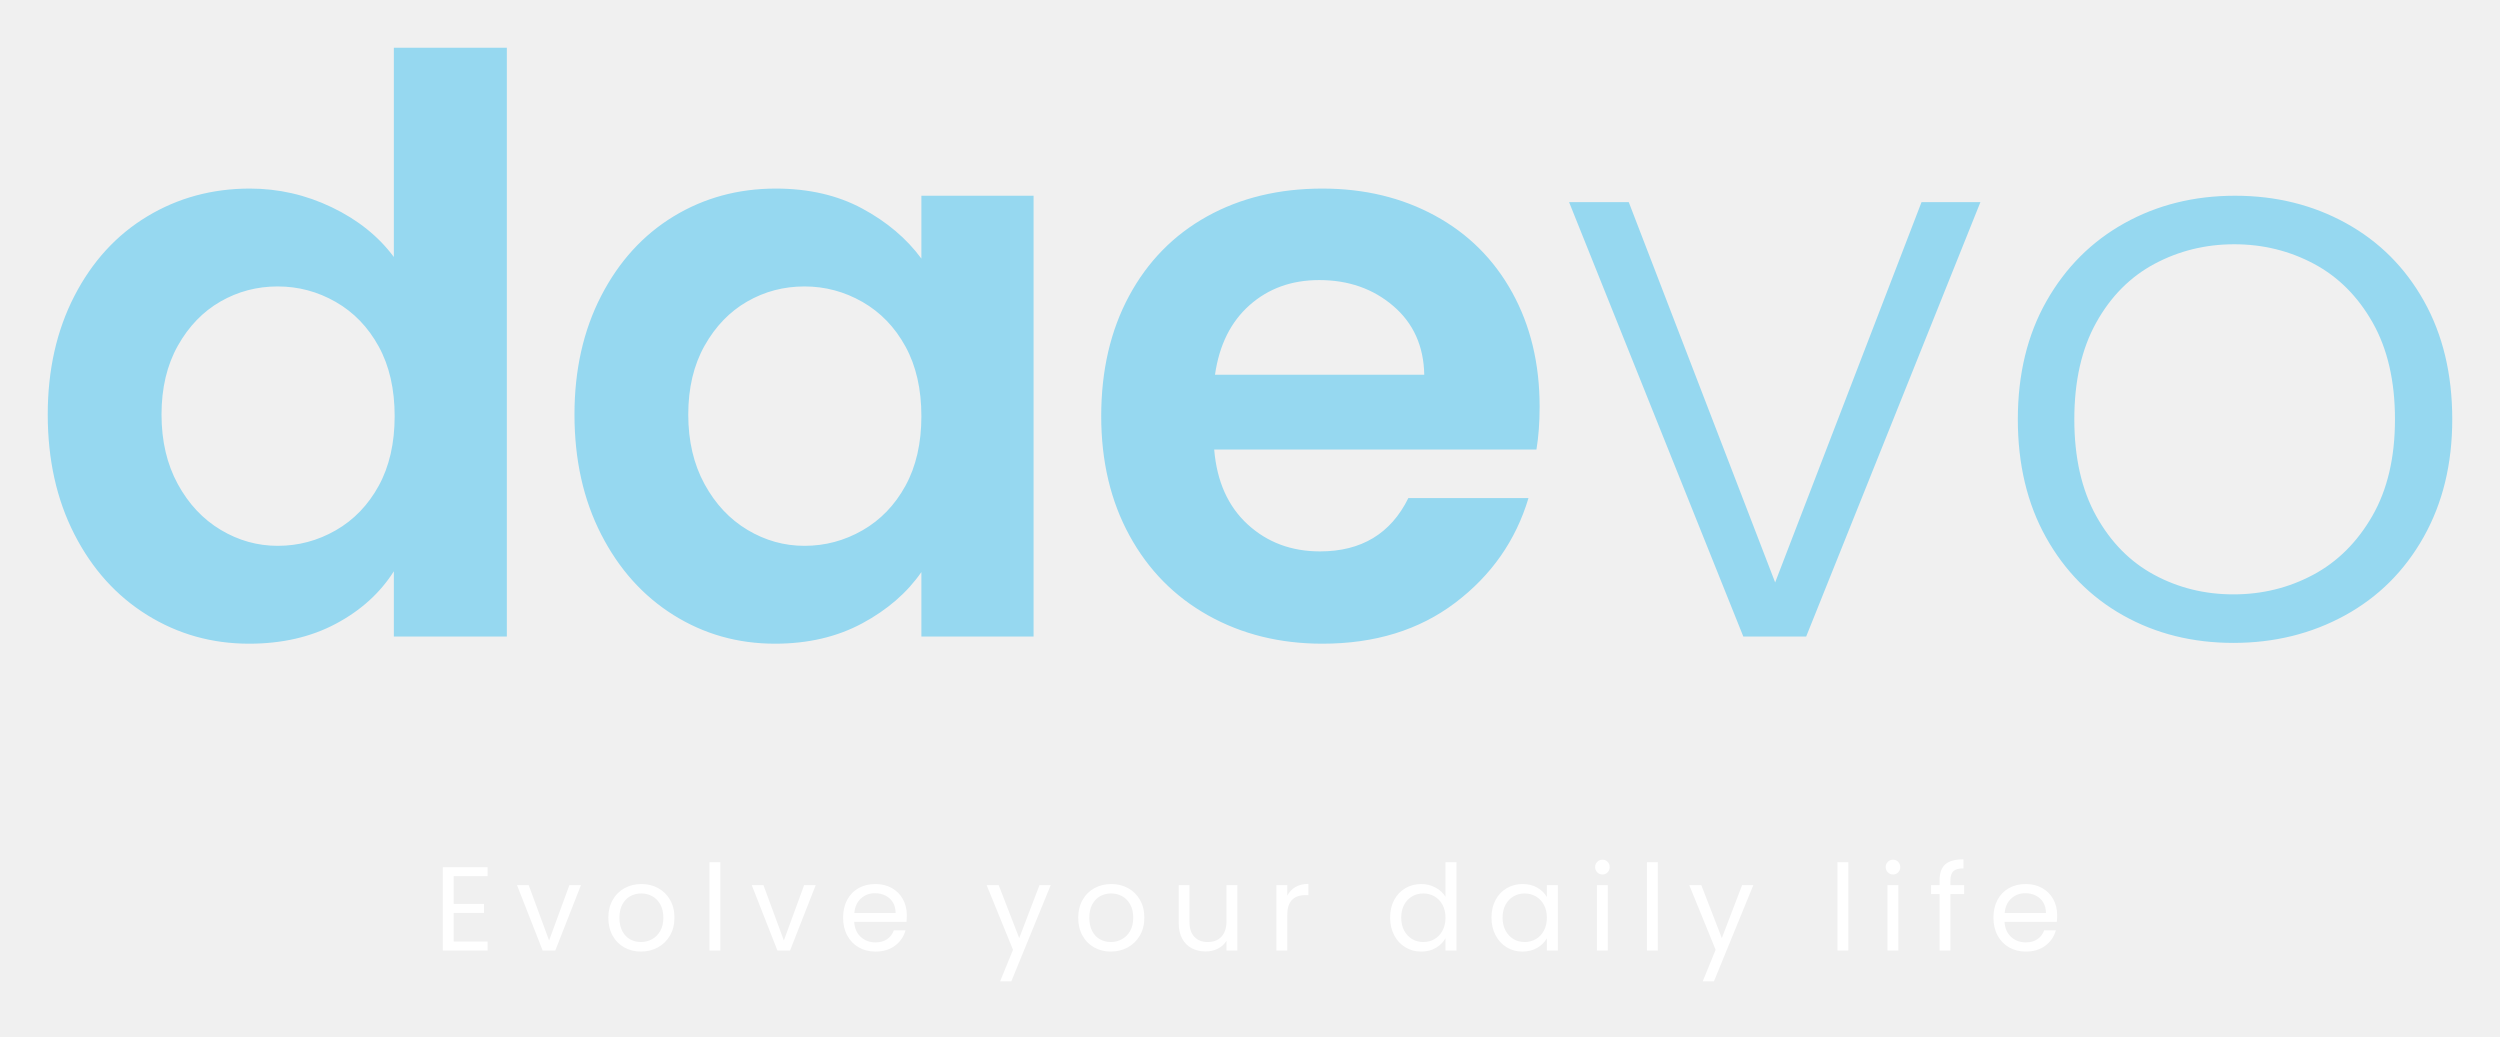
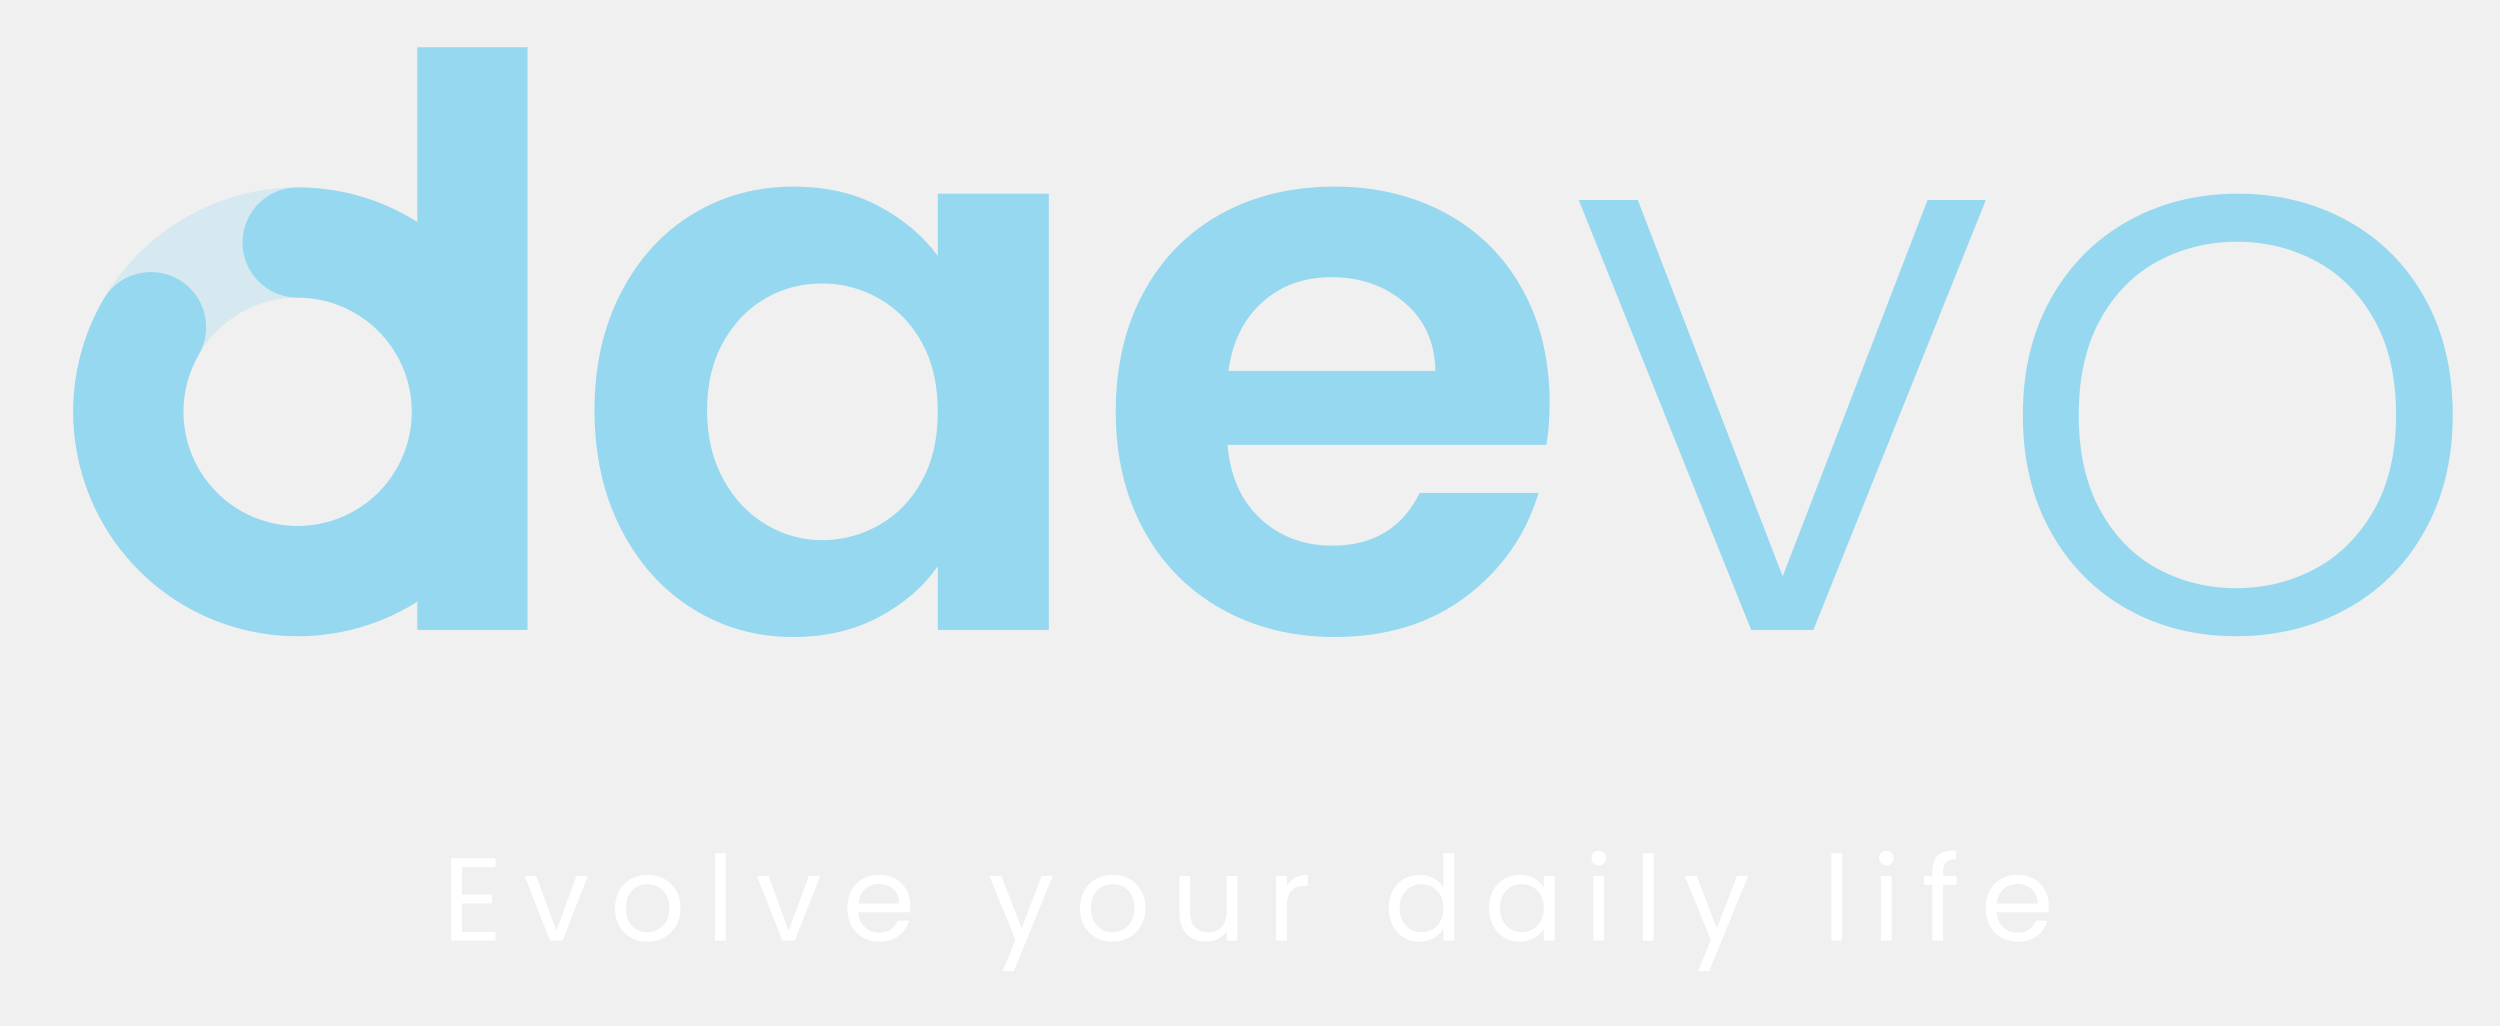
- <svg xmlns="http://www.w3.org/2000/svg" viewBox="-6.00 -80.00 314.20 130.23" width="320" role="img" aria-label="daevo, Evolve your daily life">
-   <g transform="translate(-3.30 0)">
-     <path fill="#96D8F0" d="M28.7 -56.3Q34.1 -56.3 39.0 -53.95Q43.9 -51.6 46.8 -47.7V-74.0H61.0V0.0H46.8V-8.2Q44.2 -4.1 39.5 -1.6Q34.8 0.9 28.6 0.9Q21.6 0.9 15.8 -2.7Q10.0 -6.3 6.65 -12.85Q3.3 -19.4 3.3 -27.9Q3.3 -36.3 6.65 -42.8Q10.0 -49.3 15.8 -52.8Q21.6 -56.3 28.7 -56.3ZM32.2 -44.0Q28.3 -44.0 25.0 -42.1Q21.7 -40.2 19.65 -36.55Q17.6 -32.9 17.6 -27.9Q17.6 -22.9 19.65 -19.15Q21.7 -15.4 25.05 -13.4Q28.4 -11.4 32.2 -11.4Q36.1 -11.4 39.5 -13.35Q42.9 -15.3 44.9 -18.95Q46.9 -22.6 46.9 -27.7Q46.9 -32.8 44.9 -36.45Q42.9 -40.1 39.5 -42.05Q36.1 -44.0 32.2 -44.0Z M94.8 -56.3Q101.0 -56.3 105.65 -53.8Q110.3 -51.3 113.1 -47.5V-55.4H127.2V0.0H113.1V-8.1Q110.4 -4.2 105.65 -1.65Q100.9 0.9 94.7 0.9Q87.7 0.9 81.95 -2.7Q76.2 -6.3 72.85 -12.85Q69.5 -19.4 69.5 -27.9Q69.5 -36.3 72.85 -42.8Q76.2 -49.3 81.95 -52.8Q87.7 -56.3 94.8 -56.3ZM98.4 -44.0Q94.5 -44.0 91.2 -42.1Q87.9 -40.2 85.85 -36.55Q83.8 -32.9 83.8 -27.9Q83.8 -22.9 85.85 -19.15Q87.9 -15.4 91.25 -13.4Q94.6 -11.4 98.4 -11.4Q102.3 -11.4 105.7 -13.35Q109.1 -15.3 111.1 -18.95Q113.1 -22.6 113.1 -27.7Q113.1 -32.8 111.1 -36.45Q109.1 -40.1 105.7 -42.05Q102.3 -44.0 98.4 -44.0Z M190.4 -23.5H149.9Q150.4 -17.5 154.1 -14.1Q157.8 -10.7 163.2 -10.7Q171.0 -10.7 174.3 -17.4H189.4Q187.0 -9.4 180.2 -4.25Q173.4 0.9 163.5 0.9Q155.5 0.9 149.15 -2.65Q142.8 -6.2 139.25 -12.7Q135.7 -19.2 135.7 -27.7Q135.7 -36.3 139.2 -42.8Q142.7 -49.3 149.0 -52.8Q155.3 -56.3 163.5 -56.3Q171.4 -56.3 177.65 -52.9Q183.9 -49.5 187.35 -43.25Q190.8 -37.0 190.8 -28.9Q190.8 -25.9 190.4 -23.5ZM176.3 -32.9Q176.2 -38.3 172.4 -41.55Q168.6 -44.8 163.1 -44.8Q157.9 -44.8 154.35 -41.65Q150.8 -38.5 150.0 -32.9Z M220.4 -6.8 238.8 -54.6H246.2L224.3 0.0H216.4L194.5 -54.6H202.0Z M250.9 -27.3Q250.9 -35.8 254.5 -42.15Q258.1 -48.5 264.3 -51.95Q270.5 -55.4 278.2 -55.4Q285.9 -55.4 292.15 -51.95Q298.4 -48.5 301.95 -42.15Q305.5 -35.8 305.5 -27.3Q305.5 -18.9 301.9 -12.5Q298.3 -6.1 292.0 -2.65Q285.7 0.8 278.0 0.8Q270.3 0.8 264.15 -2.65Q258.0 -6.1 254.45 -12.45Q250.9 -18.8 250.9 -27.3ZM298.3 -27.3Q298.3 -34.5 295.5 -39.45Q292.7 -44.4 288.1 -46.85Q283.5 -49.3 278.1 -49.3Q272.7 -49.3 268.1 -46.85Q263.5 -44.4 260.75 -39.45Q258.0 -34.5 258.0 -27.3Q258.0 -20.1 260.75 -15.15Q263.5 -10.2 268.05 -7.75Q272.6 -5.3 278.0 -5.3Q283.4 -5.3 288.0 -7.75Q292.6 -10.2 295.45 -15.15Q298.3 -20.1 298.3 -27.3Z" />
+ <svg xmlns="http://www.w3.org/2000/svg" viewBox="-6.0 -80.0 317.5 130.2" width="320" role="img" aria-label="daevo, Evolve your daily life">
+   <g>
+     <circle cx="31.80" cy="-27.70" r="21.50" fill="none" stroke="#96D8F0" stroke-opacity="0.28" stroke-width="14.00" />
+     <path d="M 31.80 -49.20 A 21.50 21.50 0 1 1 13.18 -38.45" fill="none" stroke="#96D8F0" stroke-width="14.00" stroke-linecap="round" />
+     <rect x="47.00" y="-74.00" width="14.00" height="74.00" fill="#96D8F0" />
  </g>
-   <g transform="translate(48.50 39.46)">
+   <g transform="translate(66.20 0)">
+     <path fill="#96D8F0" d="M28.6 -56.3Q34.8 -56.3 39.45 -53.8Q44.1 -51.3 46.9 -47.5V-55.4H61.0V0.0H46.9V-8.1Q44.2 -4.2 39.45 -1.65Q34.7 0.9 28.5 0.9Q21.5 0.9 15.75 -2.7Q10.0 -6.3 6.65 -12.85Q3.3 -19.4 3.3 -27.9Q3.3 -36.3 6.65 -42.8Q10.0 -49.3 15.75 -52.8Q21.5 -56.3 28.6 -56.3ZM32.2 -44.0Q28.3 -44.0 25.0 -42.1Q21.7 -40.2 19.65 -36.55Q17.6 -32.9 17.6 -27.9Q17.6 -22.9 19.65 -19.15Q21.7 -15.4 25.05 -13.4Q28.4 -11.4 32.2 -11.4Q36.1 -11.4 39.5 -13.35Q42.9 -15.3 44.9 -18.95Q46.9 -22.6 46.9 -27.7Q46.9 -32.8 44.9 -36.45Q42.9 -40.1 39.5 -42.05Q36.1 -44.0 32.2 -44.0Z M124.2 -23.5H83.7Q84.2 -17.5 87.9 -14.1Q91.6 -10.7 97.0 -10.7Q104.8 -10.7 108.1 -17.4H123.2Q120.8 -9.4 114.0 -4.25Q107.2 0.9 97.3 0.9Q89.3 0.9 82.95 -2.65Q76.6 -6.2 73.05 -12.7Q69.5 -19.2 69.5 -27.7Q69.5 -36.3 73.0 -42.8Q76.5 -49.3 82.8 -52.8Q89.1 -56.3 97.3 -56.3Q105.2 -56.3 111.45 -52.9Q117.7 -49.5 121.15 -43.25Q124.6 -37.0 124.6 -28.9Q124.6 -25.9 124.2 -23.5ZM110.1 -32.9Q110.0 -38.3 106.2 -41.55Q102.4 -44.8 96.9 -44.8Q91.7 -44.8 88.15 -41.65Q84.6 -38.5 83.8 -32.9Z M154.2 -6.8 172.6 -54.6H180.0L158.1 0.0H150.2L128.3 -54.6H135.8Z M184.7 -27.3Q184.7 -35.8 188.3 -42.15Q191.9 -48.5 198.1 -51.95Q204.3 -55.4 212.0 -55.4Q219.7 -55.4 225.95 -51.95Q232.2 -48.5 235.75 -42.15Q239.3 -35.8 239.3 -27.3Q239.3 -18.9 235.7 -12.5Q232.1 -6.1 225.8 -2.65Q219.5 0.8 211.8 0.8Q204.1 0.8 197.95 -2.65Q191.8 -6.1 188.25 -12.45Q184.7 -18.8 184.7 -27.3ZM232.1 -27.3Q232.1 -34.5 229.3 -39.45Q226.5 -44.4 221.9 -46.85Q217.3 -49.3 211.9 -49.3Q206.5 -49.3 201.9 -46.85Q197.3 -44.4 194.55 -39.45Q191.8 -34.5 191.8 -27.3Q191.8 -20.1 194.55 -15.15Q197.3 -10.2 201.85 -7.75Q206.4 -5.3 211.8 -5.3Q217.2 -5.3 221.8 -7.75Q226.4 -10.2 229.25 -15.15Q232.1 -20.1 232.1 -27.3Z" />
+   </g>
+   <g transform="translate(50.15 39.46)">
    <path fill="#FFFFFF" d="M2.52 -9.345V-5.85H6.33V-4.725H2.52V-1.125H6.78V0.0H1.155V-10.47H6.78V-9.345Z M14.51 -1.26 17.06 -8.22H18.515L15.29 0.0H13.7L10.475 -8.22H11.945Z M21.955 -4.125Q21.955 -5.385 22.502 -6.352Q23.05 -7.32 23.995 -7.838Q24.94 -8.355 26.11 -8.355Q27.28 -8.355 28.225 -7.838Q29.17 -7.32 29.718 -6.36Q30.265 -5.4 30.265 -4.125Q30.265 -2.85 29.703 -1.883Q29.14 -0.915 28.18 -0.39Q27.22 0.135 26.05 0.135Q24.895 0.135 23.957 -0.39Q23.02 -0.915 22.487 -1.883Q21.955 -2.85 21.955 -4.125ZM28.87 -4.125Q28.87 -5.115 28.48 -5.805Q28.09 -6.495 27.46 -6.832Q26.83 -7.17 26.095 -7.17Q25.345 -7.17 24.722 -6.832Q24.1 -6.495 23.725 -5.805Q23.35 -5.115 23.35 -4.125Q23.35 -3.12 23.717 -2.43Q24.085 -1.74 24.7 -1.402Q25.315 -1.065 26.05 -1.065Q26.785 -1.065 27.43 -1.41Q28.075 -1.755 28.472 -2.445Q28.87 -3.135 28.87 -4.125Z M36.03 -11.1V0.0H34.665V-11.1Z M44.015 -1.26 46.565 -8.22H48.02L44.795 0.0H43.205L39.98 -8.22H41.45Z M59.425 -3.6H52.855Q52.93 -2.385 53.688 -1.702Q54.445 -1.02 55.525 -1.02Q56.41 -1.02 57.002 -1.433Q57.595 -1.845 57.835 -2.535H59.305Q58.975 -1.35 57.985 -0.607Q56.995 0.135 55.525 0.135Q54.355 0.135 53.432 -0.39Q52.51 -0.915 51.985 -1.883Q51.46 -2.85 51.46 -4.125Q51.46 -5.4 51.97 -6.36Q52.48 -7.32 53.402 -7.838Q54.325 -8.355 55.525 -8.355Q56.695 -8.355 57.595 -7.845Q58.495 -7.335 58.983 -6.442Q59.47 -5.55 59.47 -4.425Q59.47 -4.035 59.425 -3.6ZM55.465 -7.2Q54.43 -7.2 53.703 -6.54Q52.975 -5.88 52.87 -4.71H58.06Q58.06 -5.49 57.715 -6.053Q57.37 -6.615 56.777 -6.907Q56.185 -7.2 55.465 -7.2Z M77.555 -8.22 72.605 3.87H71.195L72.815 -0.09L69.5 -8.22H71.015L73.595 -1.56L76.145 -8.22Z M81.01 -4.125Q81.01 -5.385 81.557 -6.352Q82.105 -7.32 83.05 -7.838Q83.995 -8.355 85.165 -8.355Q86.335 -8.355 87.28 -7.838Q88.225 -7.32 88.772 -6.36Q89.32 -5.4 89.32 -4.125Q89.32 -2.85 88.757 -1.883Q88.195 -0.915 87.235 -0.39Q86.275 0.135 85.105 0.135Q83.95 0.135 83.012 -0.39Q82.075 -0.915 81.542 -1.883Q81.01 -2.85 81.01 -4.125ZM87.925 -4.125Q87.925 -5.115 87.535 -5.805Q87.145 -6.495 86.515 -6.832Q85.885 -7.17 85.15 -7.17Q84.4 -7.17 83.778 -6.832Q83.155 -6.495 82.78 -5.805Q82.405 -5.115 82.405 -4.125Q82.405 -3.12 82.773 -2.43Q83.14 -1.74 83.755 -1.402Q84.37 -1.065 85.105 -1.065Q85.84 -1.065 86.485 -1.41Q87.13 -1.755 87.528 -2.445Q87.925 -3.135 87.925 -4.125Z M101.01 -8.22V0.0H99.645V-1.215Q99.255 -0.585 98.558 -0.232Q97.86 0.12 97.02 0.12Q96.06 0.12 95.295 -0.277Q94.53 -0.675 94.088 -1.47Q93.645 -2.265 93.645 -3.405V-8.22H94.995V-3.585Q94.995 -2.37 95.61 -1.718Q96.225 -1.065 97.29 -1.065Q98.385 -1.065 99.015 -1.74Q99.645 -2.415 99.645 -3.705V-8.22Z M109.94 -8.37V-6.96H109.58Q107.285 -6.96 107.285 -4.47V0.0H105.92V-8.22H107.285V-6.885Q107.645 -7.59 108.312 -7.98Q108.98 -8.37 109.94 -8.37Z M124.125 -8.355Q125.085 -8.355 125.91 -7.912Q126.735 -7.47 127.17 -6.75V-11.1H128.55V0.0H127.17V-1.545Q126.765 -0.81 125.97 -0.337Q125.175 0.135 124.11 0.135Q123.015 0.135 122.123 -0.405Q121.23 -0.945 120.72 -1.92Q120.21 -2.895 120.21 -4.14Q120.21 -5.4 120.72 -6.352Q121.23 -7.305 122.123 -7.83Q123.015 -8.355 124.125 -8.355ZM124.38 -7.17Q123.615 -7.17 122.985 -6.81Q122.355 -6.45 121.98 -5.76Q121.605 -5.07 121.605 -4.14Q121.605 -3.195 121.98 -2.497Q122.355 -1.8 122.985 -1.432Q123.615 -1.065 124.38 -1.065Q125.145 -1.065 125.783 -1.432Q126.42 -1.8 126.795 -2.497Q127.17 -3.195 127.17 -4.125Q127.17 -5.055 126.795 -5.745Q126.42 -6.435 125.783 -6.803Q125.145 -7.17 124.38 -7.17Z M136.85 -8.355Q137.93 -8.355 138.725 -7.89Q139.52 -7.425 139.91 -6.72V-8.22H141.29V0.0H139.91V-1.53Q139.505 -0.81 138.702 -0.337Q137.9 0.135 136.835 0.135Q135.74 0.135 134.855 -0.405Q133.97 -0.945 133.46 -1.92Q132.95 -2.895 132.95 -4.14Q132.95 -5.4 133.46 -6.352Q133.97 -7.305 134.863 -7.83Q135.755 -8.355 136.85 -8.355ZM137.12 -7.17Q136.355 -7.17 135.725 -6.81Q135.095 -6.45 134.72 -5.76Q134.345 -5.07 134.345 -4.14Q134.345 -3.195 134.72 -2.497Q135.095 -1.8 135.725 -1.432Q136.355 -1.065 137.12 -1.065Q137.885 -1.065 138.523 -1.432Q139.16 -1.8 139.535 -2.497Q139.91 -3.195 139.91 -4.125Q139.91 -5.055 139.535 -5.745Q139.16 -6.435 138.523 -6.803Q137.885 -7.17 137.12 -7.17Z M145.975 -10.485Q145.975 -10.875 146.245 -11.145Q146.515 -11.415 146.905 -11.415Q147.28 -11.415 147.543 -11.145Q147.805 -10.875 147.805 -10.485Q147.805 -10.095 147.543 -9.825Q147.28 -9.555 146.905 -9.555Q146.515 -9.555 146.245 -9.825Q145.975 -10.095 145.975 -10.485ZM147.565 -8.22V0.0H146.2V-8.22Z M153.855 -11.1V0.0H152.49V-11.1Z M165.86 -8.22 160.91 3.87H159.5L161.12 -0.09L157.805 -8.22H159.32L161.9 -1.56L164.45 -8.22Z M177.795 -11.1V0.0H176.43V-11.1Z M182.495 -10.485Q182.495 -10.875 182.765 -11.145Q183.035 -11.415 183.425 -11.415Q183.8 -11.415 184.062 -11.145Q184.325 -10.875 184.325 -10.485Q184.325 -10.095 184.062 -9.825Q183.8 -9.555 183.425 -9.555Q183.035 -9.555 182.765 -9.825Q182.495 -10.095 182.495 -10.485ZM184.085 -8.22V0.0H182.72V-8.22Z M192.355 -7.095H190.63V0.0H189.265V-7.095H188.2V-8.22H189.265V-8.805Q189.265 -10.185 189.977 -10.822Q190.69 -11.46 192.265 -11.46V-10.32Q191.365 -10.32 190.997 -9.968Q190.63 -9.615 190.63 -8.805V-8.22H192.355Z M204 -3.6H197.43Q197.505 -2.385 198.262 -1.702Q199.02 -1.02 200.1 -1.02Q200.985 -1.02 201.577 -1.433Q202.17 -1.845 202.41 -2.535H203.88Q203.55 -1.35 202.56 -0.607Q201.57 0.135 200.1 0.135Q198.93 0.135 198.007 -0.39Q197.085 -0.915 196.56 -1.883Q196.035 -2.85 196.035 -4.125Q196.035 -5.4 196.545 -6.36Q197.055 -7.32 197.977 -7.838Q198.9 -8.355 200.1 -8.355Q201.27 -8.355 202.17 -7.845Q203.07 -7.335 203.557 -6.442Q204.045 -5.55 204.045 -4.425Q204.045 -4.035 204 -3.6ZM200.04 -7.2Q199.005 -7.2 198.277 -6.54Q197.55 -5.88 197.445 -4.71H202.635Q202.635 -5.49 202.29 -6.053Q201.945 -6.615 201.352 -6.907Q200.76 -7.2 200.04 -7.2Z" />
  </g>
</svg>
